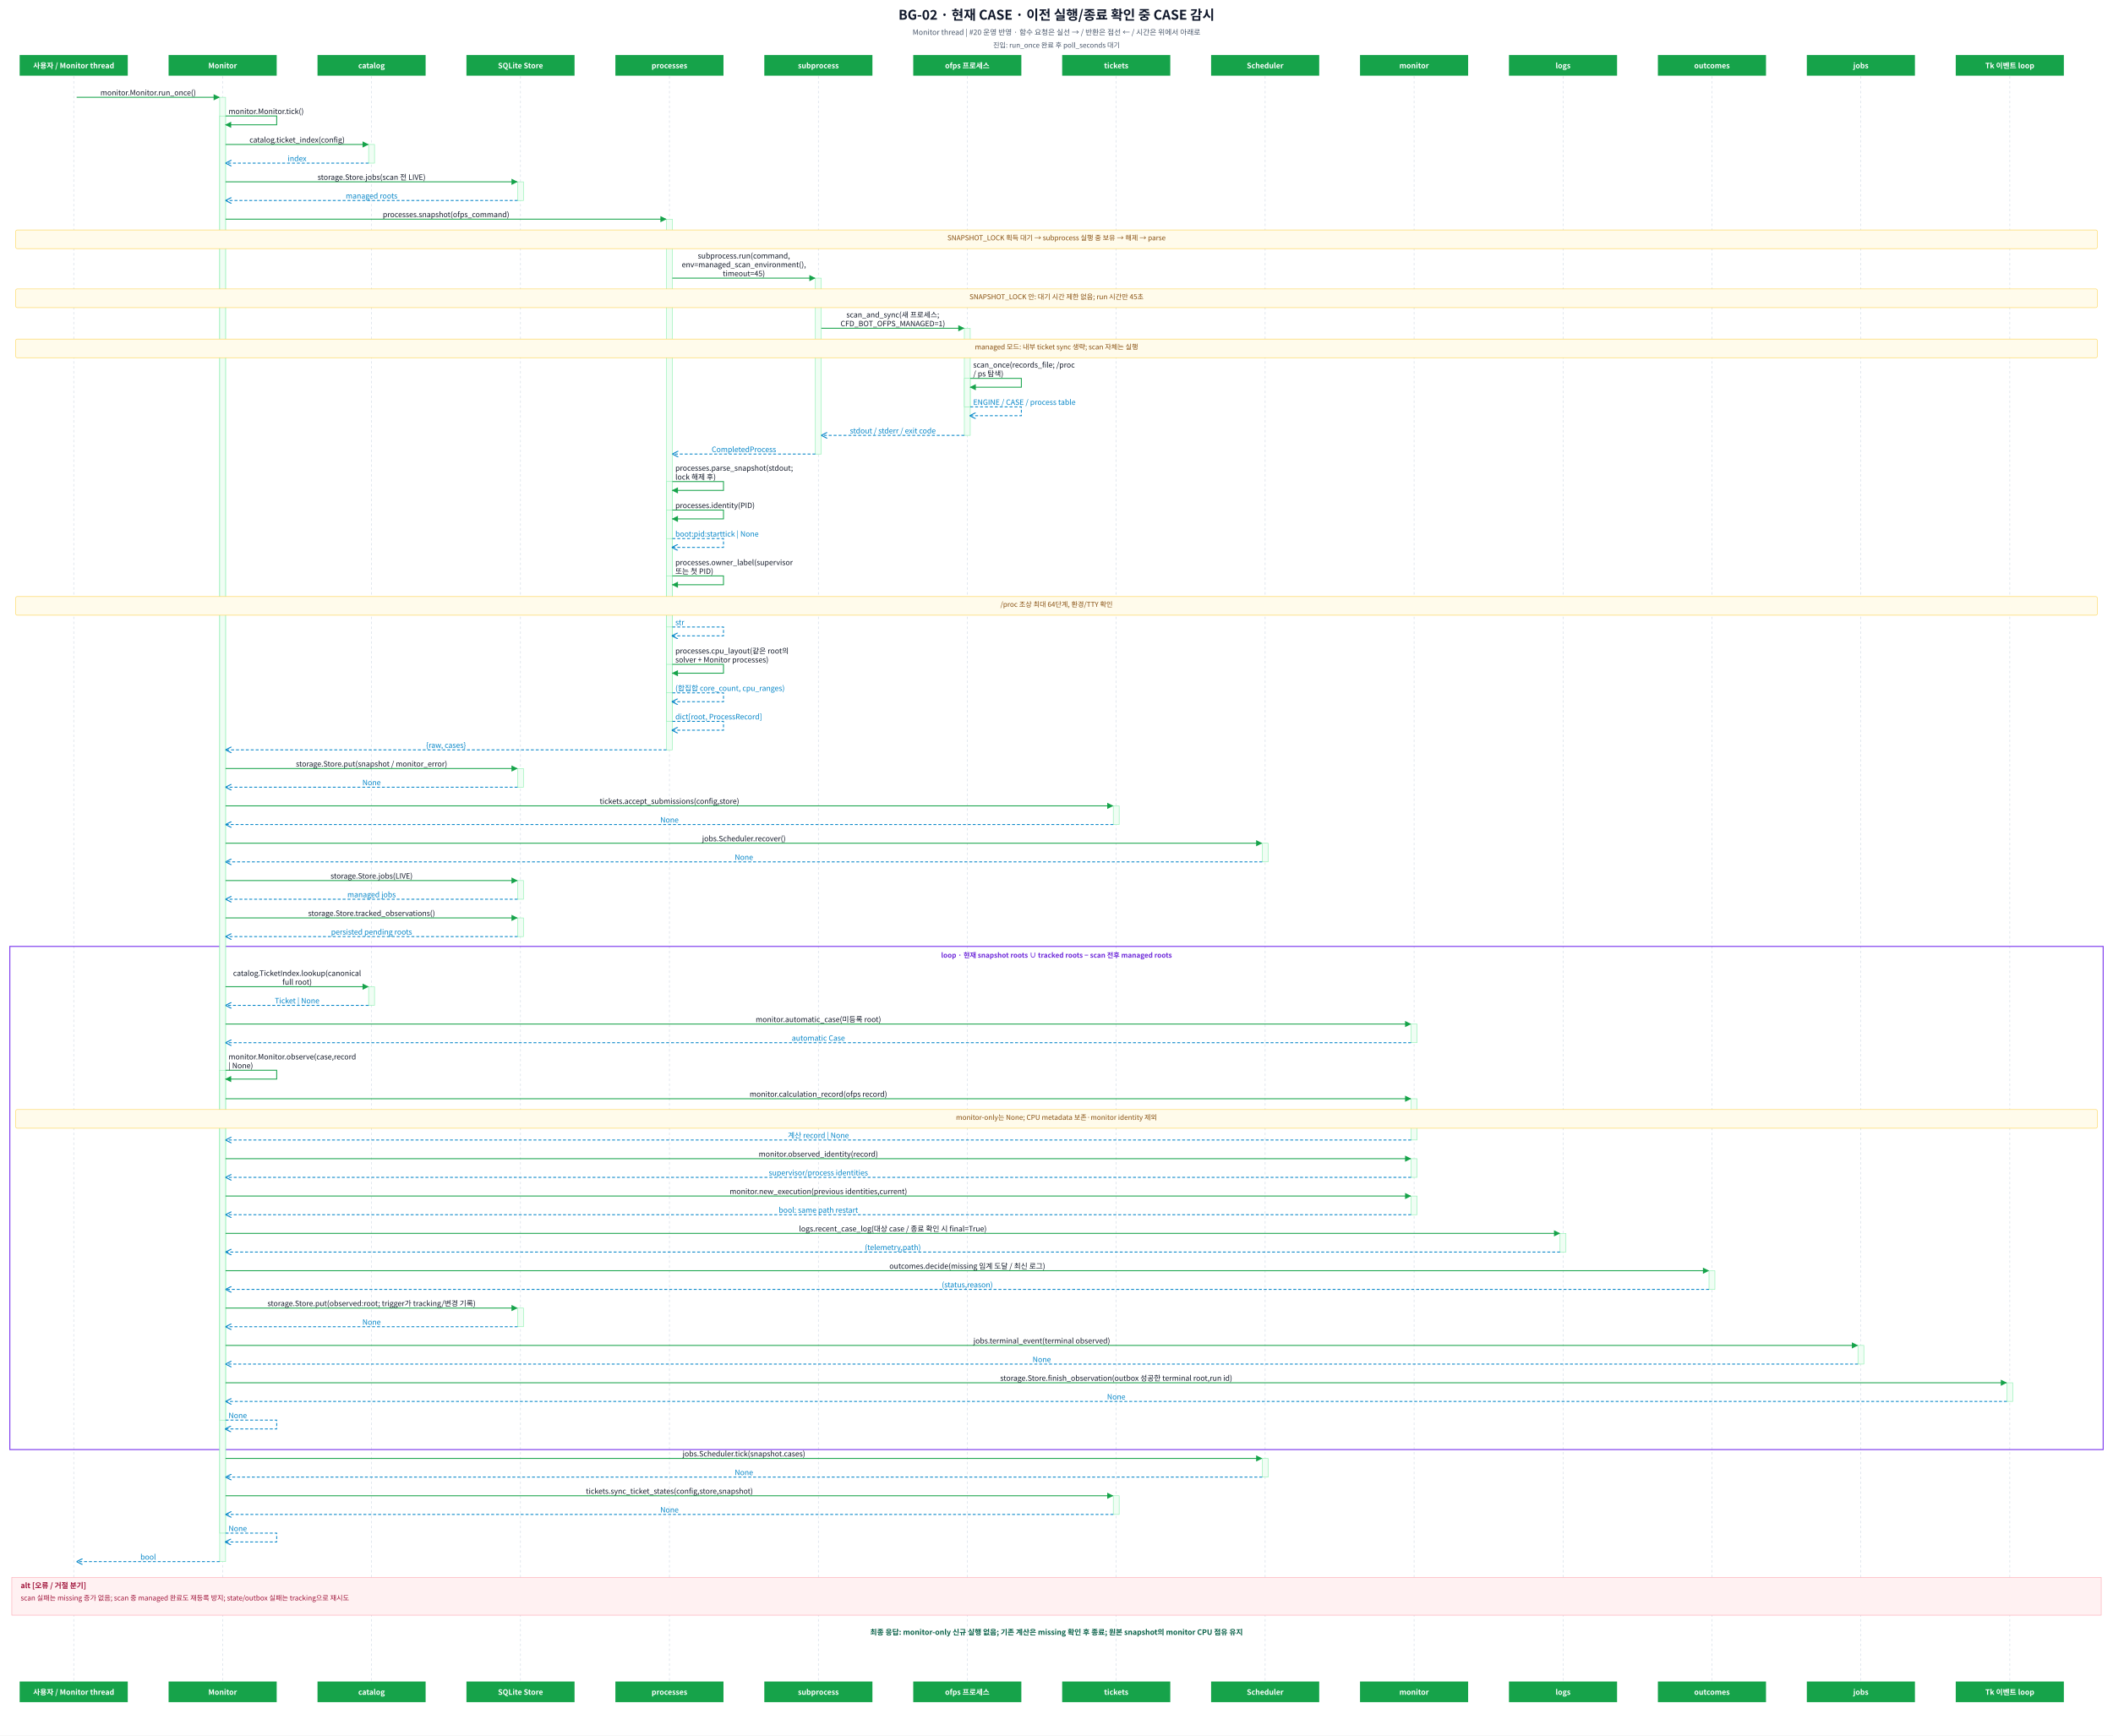
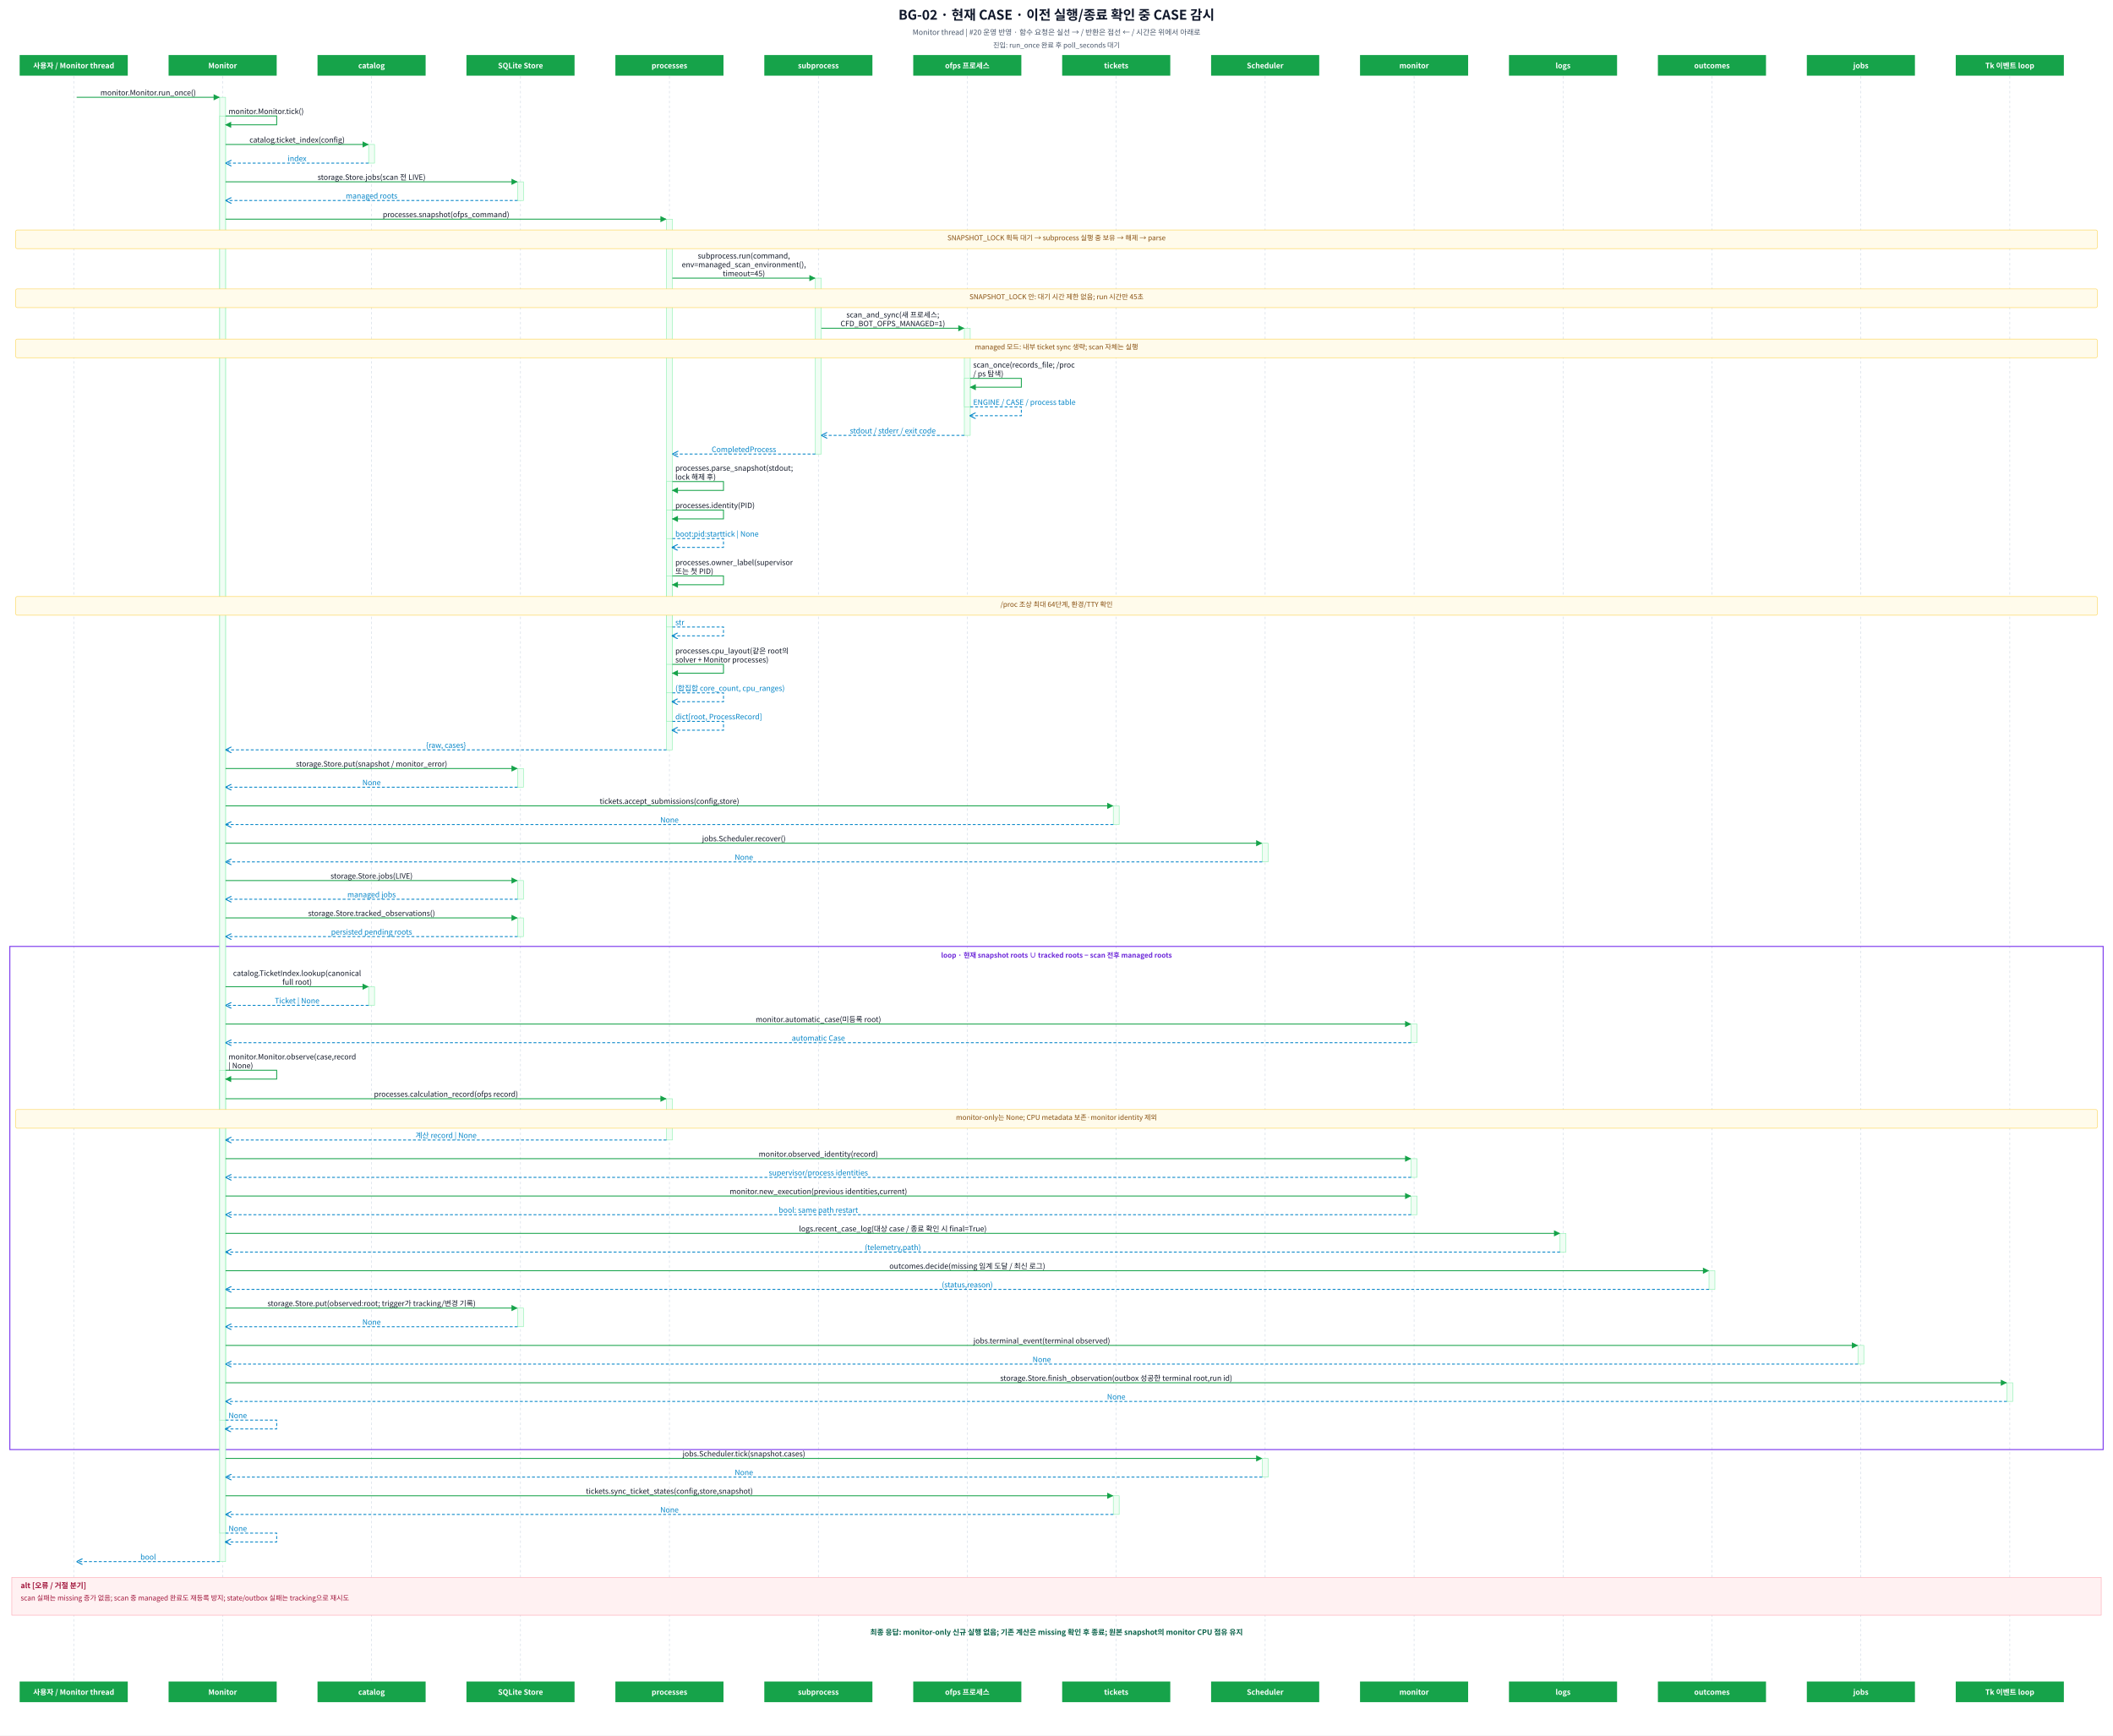
<svg xmlns="http://www.w3.org/2000/svg" width="4300" height="3532" viewBox="0 0 4300 3532" role="img" aria-label="현재 CASE · 이전 실행/종료 확인 중 CASE 감시">
  <defs>
    <marker id="req" viewBox="0 0 10 10" refX="9" refY="5" markerWidth="7" markerHeight="7" orient="auto-start-reverse">
      <path d="M0 0 L10 5 L0 10 z" fill="#16a34a" />
    </marker>
    <marker id="ret" viewBox="0 0 10 10" refX="9" refY="5" markerWidth="7" markerHeight="7" orient="auto-start-reverse">
      <path d="M0 0 L10 5 L0 10" fill="none" stroke="#0284c7" stroke-width="1.5" />
    </marker>
  </defs>
  <rect width="100%" height="100%" fill="white" />
  <g font-family="Noto Sans CJK KR, sans-serif">
    <text x="2150.0" y="40" text-anchor="middle" font-size="27" fill="#0f172a" font-weight="700">BG-02 · 현재 CASE · 이전 실행/종료 확인 중 CASE 감시</text>
    <text x="2150.0" y="71" text-anchor="middle" font-size="15" fill="#475569">Monitor thread | #20 운영 반영 · 함수 요청은 실선 → / 반환은 점선 ← / 시간은 위에서 아래로</text>
    <text x="2150.0" y="97" text-anchor="middle" font-size="14" fill="#475569">진입: run_once 완료 후 poll_seconds 대기</text>
    <path d="M150.0,155 V3422" stroke="#cbd5e1" stroke-dasharray="5 5" />
    <rect x="40.0" y="112" width="220" height="42" fill="#16a34a" />
    <text x="150.0" y="139" text-anchor="middle" font-size="15" fill="white" font-weight="700">사용자 / Monitor thread</text>
    <rect x="40.0" y="3422" width="220" height="42" fill="#16a34a" />
    <text x="150.0" y="3449" text-anchor="middle" font-size="15" fill="white" font-weight="700">사용자 / Monitor thread</text>
    <path d="M453.077,155 V3422" stroke="#cbd5e1" stroke-dasharray="5 5" />
    <rect x="343.077" y="112" width="220" height="42" fill="#16a34a" />
    <text x="453.077" y="139" text-anchor="middle" font-size="15" fill="white" font-weight="700">Monitor</text>
    <rect x="343.077" y="3422" width="220" height="42" fill="#16a34a" />
    <text x="453.077" y="3449" text-anchor="middle" font-size="15" fill="white" font-weight="700">Monitor</text>
    <path d="M756.154,155 V3422" stroke="#cbd5e1" stroke-dasharray="5 5" />
    <rect x="646.154" y="112" width="220" height="42" fill="#16a34a" />
    <text x="756.154" y="139" text-anchor="middle" font-size="15" fill="white" font-weight="700">catalog</text>
    <rect x="646.154" y="3422" width="220" height="42" fill="#16a34a" />
    <text x="756.154" y="3449" text-anchor="middle" font-size="15" fill="white" font-weight="700">catalog</text>
    <path d="M1059.231,155 V3422" stroke="#cbd5e1" stroke-dasharray="5 5" />
    <rect x="949.231" y="112" width="220" height="42" fill="#16a34a" />
    <text x="1059.231" y="139" text-anchor="middle" font-size="15" fill="white" font-weight="700">SQLite Store</text>
    <rect x="949.231" y="3422" width="220" height="42" fill="#16a34a" />
    <text x="1059.231" y="3449" text-anchor="middle" font-size="15" fill="white" font-weight="700">SQLite Store</text>
    <path d="M1362.308,155 V3422" stroke="#cbd5e1" stroke-dasharray="5 5" />
    <rect x="1252.308" y="112" width="220" height="42" fill="#16a34a" />
    <text x="1362.308" y="139" text-anchor="middle" font-size="15" fill="white" font-weight="700">processes</text>
    <rect x="1252.308" y="3422" width="220" height="42" fill="#16a34a" />
    <text x="1362.308" y="3449" text-anchor="middle" font-size="15" fill="white" font-weight="700">processes</text>
    <path d="M1665.385,155 V3422" stroke="#cbd5e1" stroke-dasharray="5 5" />
    <rect x="1555.385" y="112" width="220" height="42" fill="#16a34a" />
    <text x="1665.385" y="139" text-anchor="middle" font-size="15" fill="white" font-weight="700">subprocess</text>
    <rect x="1555.385" y="3422" width="220" height="42" fill="#16a34a" />
    <text x="1665.385" y="3449" text-anchor="middle" font-size="15" fill="white" font-weight="700">subprocess</text>
    <path d="M1968.462,155 V3422" stroke="#cbd5e1" stroke-dasharray="5 5" />
    <rect x="1858.462" y="112" width="220" height="42" fill="#16a34a" />
    <text x="1968.462" y="139" text-anchor="middle" font-size="15" fill="white" font-weight="700">ofps 프로세스</text>
    <rect x="1858.462" y="3422" width="220" height="42" fill="#16a34a" />
    <text x="1968.462" y="3449" text-anchor="middle" font-size="15" fill="white" font-weight="700">ofps 프로세스</text>
    <path d="M2271.538,155 V3422" stroke="#cbd5e1" stroke-dasharray="5 5" />
    <rect x="2161.538" y="112" width="220" height="42" fill="#16a34a" />
    <text x="2271.538" y="139" text-anchor="middle" font-size="15" fill="white" font-weight="700">tickets</text>
    <rect x="2161.538" y="3422" width="220" height="42" fill="#16a34a" />
    <text x="2271.538" y="3449" text-anchor="middle" font-size="15" fill="white" font-weight="700">tickets</text>
    <path d="M2574.615,155 V3422" stroke="#cbd5e1" stroke-dasharray="5 5" />
    <rect x="2464.615" y="112" width="220" height="42" fill="#16a34a" />
    <text x="2574.615" y="139" text-anchor="middle" font-size="15" fill="white" font-weight="700">Scheduler</text>
    <rect x="2464.615" y="3422" width="220" height="42" fill="#16a34a" />
    <text x="2574.615" y="3449" text-anchor="middle" font-size="15" fill="white" font-weight="700">Scheduler</text>
    <path d="M2877.692,155 V3422" stroke="#cbd5e1" stroke-dasharray="5 5" />
    <rect x="2767.692" y="112" width="220" height="42" fill="#16a34a" />
    <text x="2877.692" y="139" text-anchor="middle" font-size="15" fill="white" font-weight="700">monitor</text>
    <rect x="2767.692" y="3422" width="220" height="42" fill="#16a34a" />
    <text x="2877.692" y="3449" text-anchor="middle" font-size="15" fill="white" font-weight="700">monitor</text>
    <path d="M3180.769,155 V3422" stroke="#cbd5e1" stroke-dasharray="5 5" />
    <rect x="3070.769" y="112" width="220" height="42" fill="#16a34a" />
    <text x="3180.769" y="139" text-anchor="middle" font-size="15" fill="white" font-weight="700">logs</text>
    <rect x="3070.769" y="3422" width="220" height="42" fill="#16a34a" />
    <text x="3180.769" y="3449" text-anchor="middle" font-size="15" fill="white" font-weight="700">logs</text>
    <path d="M3483.846,155 V3422" stroke="#cbd5e1" stroke-dasharray="5 5" />
    <rect x="3373.846" y="112" width="220" height="42" fill="#16a34a" />
    <text x="3483.846" y="139" text-anchor="middle" font-size="15" fill="white" font-weight="700">outcomes</text>
    <rect x="3373.846" y="3422" width="220" height="42" fill="#16a34a" />
    <text x="3483.846" y="3449" text-anchor="middle" font-size="15" fill="white" font-weight="700">outcomes</text>
    <path d="M3786.923,155 V3422" stroke="#cbd5e1" stroke-dasharray="5 5" />
    <rect x="3676.923" y="112" width="220" height="42" fill="#16a34a" />
    <text x="3786.923" y="139" text-anchor="middle" font-size="15" fill="white" font-weight="700">jobs</text>
    <rect x="3676.923" y="3422" width="220" height="42" fill="#16a34a" />
    <text x="3786.923" y="3449" text-anchor="middle" font-size="15" fill="white" font-weight="700">jobs</text>
    <path d="M4090.0,155 V3422" stroke="#cbd5e1" stroke-dasharray="5 5" />
    <rect x="3980.0" y="112" width="220" height="42" fill="#16a34a" />
    <text x="4090.0" y="139" text-anchor="middle" font-size="15" fill="white" font-weight="700">Tk 이벤트 loop</text>
    <rect x="3980.0" y="3422" width="220" height="42" fill="#16a34a" />
    <text x="4090.0" y="3449" text-anchor="middle" font-size="15" fill="white" font-weight="700">Tk 이벤트 loop</text>
    <rect x="20" y="1926" width="4260" height="1024" fill="none" stroke="#7c3aed" stroke-width="2" />
    <rect x="447.077" y="198" width="12" height="2980" fill="#f0fdf4" stroke="#86efac" />
    <rect x="447.077" y="236" width="12" height="2884" fill="#f0fdf4" stroke="#86efac" />
    <rect x="1356.308" y="446" width="12" height="1080" fill="#f0fdf4" stroke="#86efac" />
    <rect x="447.077" y="2178" width="12" height="712" fill="#f0fdf4" stroke="#86efac" />
    <rect x="1356.308" y="980" width="12" height="488" fill="#f0fdf4" stroke="#86efac" />
    <rect x="1659.385" y="566" width="12" height="358" fill="#f0fdf4" stroke="#86efac" />
    <rect x="1962.462" y="668" width="12" height="218" fill="#f0fdf4" stroke="#86efac" />
    <rect x="1356.308" y="1172" width="12" height="104" fill="#f0fdf4" stroke="#86efac" />
-     <rect x="2871.692" y="2236" width="12" height="84" fill="#f0fdf4" stroke="#86efac" />
+     <rect x="1356.308" y="2236" width="12" height="84" fill="#f0fdf4" stroke="#86efac" />
    <rect x="1962.462" y="770" width="12" height="58" fill="#f0fdf4" stroke="#86efac" />
    <rect x="1356.308" y="1038" width="12" height="58" fill="#f0fdf4" stroke="#86efac" />
    <rect x="1356.308" y="1352" width="12" height="58" fill="#f0fdf4" stroke="#86efac" />
    <rect x="750.154" y="294" width="12" height="38" fill="#f0fdf4" stroke="#86efac" />
    <rect x="1053.231" y="370" width="12" height="38" fill="#f0fdf4" stroke="#86efac" />
    <rect x="1053.231" y="1564" width="12" height="38" fill="#f0fdf4" stroke="#86efac" />
    <rect x="2265.538" y="1640" width="12" height="38" fill="#f0fdf4" stroke="#86efac" />
    <rect x="2568.615" y="1716" width="12" height="38" fill="#f0fdf4" stroke="#86efac" />
    <rect x="1053.231" y="1792" width="12" height="38" fill="#f0fdf4" stroke="#86efac" />
    <rect x="1053.231" y="1868" width="12" height="38" fill="#f0fdf4" stroke="#86efac" />
    <rect x="750.154" y="2008" width="12" height="38" fill="#f0fdf4" stroke="#86efac" />
    <rect x="2871.692" y="2084" width="12" height="38" fill="#f0fdf4" stroke="#86efac" />
    <rect x="2871.692" y="2358" width="12" height="38" fill="#f0fdf4" stroke="#86efac" />
    <rect x="2871.692" y="2434" width="12" height="38" fill="#f0fdf4" stroke="#86efac" />
    <rect x="3174.769" y="2510" width="12" height="38" fill="#f0fdf4" stroke="#86efac" />
    <rect x="3477.846" y="2586" width="12" height="38" fill="#f0fdf4" stroke="#86efac" />
    <rect x="1053.231" y="2662" width="12" height="38" fill="#f0fdf4" stroke="#86efac" />
    <rect x="3780.923" y="2738" width="12" height="38" fill="#f0fdf4" stroke="#86efac" />
    <rect x="4084.0" y="2814" width="12" height="38" fill="#f0fdf4" stroke="#86efac" />
    <rect x="2568.615" y="2968" width="12" height="38" fill="#f0fdf4" stroke="#86efac" />
    <rect x="2265.538" y="3044" width="12" height="38" fill="#f0fdf4" stroke="#86efac" />
    <path d="M156.0,198 H446.077" fill="none" stroke="#16a34a" stroke-width="1.8" marker-end="url(#req)" />
    <text x="301.538" y="194" text-anchor="middle" font-size="15" fill="#111827">monitor.Monitor.run_once()</text>
    <path d="M459.077,236 H563.077 V254 H459.077" fill="none" stroke="#16a34a" stroke-width="1.8" marker-end="url(#req)" />
    <text x="465.077" y="232" text-anchor="start" font-size="15" fill="#111827">monitor.Monitor.tick()</text>
    <path d="M459.077,294 H749.154" fill="none" stroke="#16a34a" stroke-width="1.8" marker-end="url(#req)" />
    <a href="D-01.svg" target="_blank">
      <text x="604.615" y="290" text-anchor="middle" font-size="15" fill="#111827">catalog.ticket_index(config)</text>
    </a>
    <path d="M750.154,332 H460.077" fill="none" stroke="#0284c7" stroke-width="1.8" stroke-dasharray="6 4" marker-end="url(#ret)" />
    <text x="604.615" y="328" text-anchor="middle" font-size="15" fill="#0284c7">index</text>
    <path d="M459.077,370 H1052.231" fill="none" stroke="#16a34a" stroke-width="1.8" marker-end="url(#req)" />
    <text x="756.154" y="366" text-anchor="middle" font-size="15" fill="#111827">storage.Store.jobs(scan 전 LIVE)</text>
    <path d="M1053.231,408 H460.077" fill="none" stroke="#0284c7" stroke-width="1.8" stroke-dasharray="6 4" marker-end="url(#ret)" />
    <text x="756.154" y="404" text-anchor="middle" font-size="15" fill="#0284c7">managed roots</text>
    <path d="M459.077,446 H1355.308" fill="none" stroke="#16a34a" stroke-width="1.8" marker-end="url(#req)" />
    <a href="D-04.svg" target="_blank">
      <text x="907.692" y="442" text-anchor="middle" font-size="15" fill="#111827">processes.snapshot(ofps_command)</text>
    </a>
    <rect x="32" y="468" width="4236" height="38" rx="3" fill="#fffbeb" stroke="#fcd34d" />
    <text x="2150.0" y="489" text-anchor="middle" font-size="14" fill="#854d0e">SNAPSHOT_LOCK 획득 대기 → subprocess 실행 중 보유 → 해제 → parse</text>
    <path d="M1368.308,566 H1658.385" fill="none" stroke="#16a34a" stroke-width="1.8" marker-end="url(#req)" />
    <text x="1513.846" y="526" text-anchor="middle" font-size="15" fill="#111827">subprocess.run(command,</text>
    <text x="1513.846" y="544" text-anchor="middle" font-size="15" fill="#111827">env=managed_scan_environment(),</text>
    <text x="1513.846" y="562" text-anchor="middle" font-size="15" fill="#111827">timeout=45)</text>
    <rect x="32" y="588" width="4236" height="38" rx="3" fill="#fffbeb" stroke="#fcd34d" />
    <text x="2150.0" y="609" text-anchor="middle" font-size="14" fill="#854d0e">SNAPSHOT_LOCK 안: 대기 시간 제한 없음; run 시간만 45초</text>
    <path d="M1671.385,668 H1961.462" fill="none" stroke="#16a34a" stroke-width="1.8" marker-end="url(#req)" />
    <text x="1816.923" y="646" text-anchor="middle" font-size="15" fill="#111827">scan_and_sync(새 프로세스;</text>
    <text x="1816.923" y="664" text-anchor="middle" font-size="15" fill="#111827">CFD_BOT_OFPS_MANAGED=1)</text>
    <rect x="32" y="690" width="4236" height="38" rx="3" fill="#fffbeb" stroke="#fcd34d" />
    <text x="2150.0" y="711" text-anchor="middle" font-size="14" fill="#854d0e">managed 모드: 내부 ticket sync 생략; scan 자체는 실행</text>
    <path d="M1974.462,770 H2078.462 V788 H1974.462" fill="none" stroke="#16a34a" stroke-width="1.8" marker-end="url(#req)" />
    <text x="1980.462" y="748" text-anchor="start" font-size="15" fill="#111827">scan_once(records_file; /proc</text>
    <text x="1980.462" y="766" text-anchor="start" font-size="15" fill="#111827">/ ps 탐색)</text>
    <path d="M1974.462,828 H2078.462 V846 H1974.462" fill="none" stroke="#0284c7" stroke-width="1.8" stroke-dasharray="6 4" marker-end="url(#ret)" />
    <text x="1980.462" y="824" text-anchor="start" font-size="15" fill="#0284c7">ENGINE / CASE / process table</text>
    <path d="M1962.462,886 H1672.385" fill="none" stroke="#0284c7" stroke-width="1.8" stroke-dasharray="6 4" marker-end="url(#ret)" />
    <text x="1816.923" y="882" text-anchor="middle" font-size="15" fill="#0284c7">stdout / stderr / exit code</text>
    <path d="M1659.385,924 H1369.308" fill="none" stroke="#0284c7" stroke-width="1.8" stroke-dasharray="6 4" marker-end="url(#ret)" />
    <text x="1513.846" y="920" text-anchor="middle" font-size="15" fill="#0284c7">CompletedProcess</text>
    <path d="M1368.308,980 H1472.308 V998 H1368.308" fill="none" stroke="#16a34a" stroke-width="1.8" marker-end="url(#req)" />
    <text x="1374.308" y="958" text-anchor="start" font-size="15" fill="#111827">processes.parse_snapshot(stdout;</text>
    <text x="1374.308" y="976" text-anchor="start" font-size="15" fill="#111827">lock 해제 후)</text>
    <path d="M1368.308,1038 H1472.308 V1056 H1368.308" fill="none" stroke="#16a34a" stroke-width="1.8" marker-end="url(#req)" />
    <text x="1374.308" y="1034" text-anchor="start" font-size="15" fill="#111827">processes.identity(PID)</text>
    <path d="M1368.308,1096 H1472.308 V1114 H1368.308" fill="none" stroke="#0284c7" stroke-width="1.8" stroke-dasharray="6 4" marker-end="url(#ret)" />
    <text x="1374.308" y="1092" text-anchor="start" font-size="15" fill="#0284c7">boot:pid:starttick | None</text>
    <path d="M1368.308,1172 H1472.308 V1190 H1368.308" fill="none" stroke="#16a34a" stroke-width="1.8" marker-end="url(#req)" />
    <text x="1374.308" y="1150" text-anchor="start" font-size="15" fill="#111827">processes.owner_label(supervisor</text>
    <text x="1374.308" y="1168" text-anchor="start" font-size="15" fill="#111827">또는 첫 PID)</text>
    <rect x="32" y="1214" width="4236" height="38" rx="3" fill="#fffbeb" stroke="#fcd34d" />
    <text x="2150.0" y="1235" text-anchor="middle" font-size="14" fill="#854d0e">/proc 조상 최대 64단계, 환경/TTY 확인</text>
    <path d="M1368.308,1276 H1472.308 V1294 H1368.308" fill="none" stroke="#0284c7" stroke-width="1.8" stroke-dasharray="6 4" marker-end="url(#ret)" />
    <text x="1374.308" y="1272" text-anchor="start" font-size="15" fill="#0284c7">str</text>
    <path d="M1368.308,1352 H1472.308 V1370 H1368.308" fill="none" stroke="#16a34a" stroke-width="1.8" marker-end="url(#req)" />
    <text x="1374.308" y="1330" text-anchor="start" font-size="15" fill="#111827">processes.cpu_layout(같은 root의</text>
    <text x="1374.308" y="1348" text-anchor="start" font-size="15" fill="#111827">solver + Monitor processes)</text>
    <path d="M1368.308,1410 H1472.308 V1428 H1368.308" fill="none" stroke="#0284c7" stroke-width="1.8" stroke-dasharray="6 4" marker-end="url(#ret)" />
    <text x="1374.308" y="1406" text-anchor="start" font-size="15" fill="#0284c7">(합집합 core_count, cpu_ranges)</text>
    <path d="M1368.308,1468 H1472.308 V1486 H1368.308" fill="none" stroke="#0284c7" stroke-width="1.8" stroke-dasharray="6 4" marker-end="url(#ret)" />
    <text x="1374.308" y="1464" text-anchor="start" font-size="15" fill="#0284c7">dict[root, ProcessRecord]</text>
    <path d="M1356.308,1526 H460.077" fill="none" stroke="#0284c7" stroke-width="1.8" stroke-dasharray="6 4" marker-end="url(#ret)" />
    <text x="907.692" y="1522" text-anchor="middle" font-size="15" fill="#0284c7">{raw, cases}</text>
    <path d="M459.077,1564 H1052.231" fill="none" stroke="#16a34a" stroke-width="1.8" marker-end="url(#req)" />
    <text x="756.154" y="1560" text-anchor="middle" font-size="15" fill="#111827">storage.Store.put(snapshot / monitor_error)</text>
    <path d="M1053.231,1602 H460.077" fill="none" stroke="#0284c7" stroke-width="1.8" stroke-dasharray="6 4" marker-end="url(#ret)" />
    <text x="756.154" y="1598" text-anchor="middle" font-size="15" fill="#0284c7">None</text>
    <path d="M459.077,1640 H2264.538" fill="none" stroke="#16a34a" stroke-width="1.8" marker-end="url(#req)" />
    <text x="1362.308" y="1636" text-anchor="middle" font-size="15" fill="#111827">tickets.accept_submissions(config,store)</text>
    <path d="M2265.538,1678 H460.077" fill="none" stroke="#0284c7" stroke-width="1.8" stroke-dasharray="6 4" marker-end="url(#ret)" />
    <text x="1362.308" y="1674" text-anchor="middle" font-size="15" fill="#0284c7">None</text>
    <path d="M459.077,1716 H2567.615" fill="none" stroke="#16a34a" stroke-width="1.8" marker-end="url(#req)" />
    <text x="1513.846" y="1712" text-anchor="middle" font-size="15" fill="#111827">jobs.Scheduler.recover()</text>
    <path d="M2568.615,1754 H460.077" fill="none" stroke="#0284c7" stroke-width="1.8" stroke-dasharray="6 4" marker-end="url(#ret)" />
    <text x="1513.846" y="1750" text-anchor="middle" font-size="15" fill="#0284c7">None</text>
    <path d="M459.077,1792 H1052.231" fill="none" stroke="#16a34a" stroke-width="1.8" marker-end="url(#req)" />
    <text x="756.154" y="1788" text-anchor="middle" font-size="15" fill="#111827">storage.Store.jobs(LIVE)</text>
    <path d="M1053.231,1830 H460.077" fill="none" stroke="#0284c7" stroke-width="1.8" stroke-dasharray="6 4" marker-end="url(#ret)" />
    <text x="756.154" y="1826" text-anchor="middle" font-size="15" fill="#0284c7">managed jobs</text>
    <path d="M459.077,1868 H1052.231" fill="none" stroke="#16a34a" stroke-width="1.8" marker-end="url(#req)" />
    <text x="756.154" y="1864" text-anchor="middle" font-size="15" fill="#111827">storage.Store.tracked_observations()</text>
    <path d="M1053.231,1906 H460.077" fill="none" stroke="#0284c7" stroke-width="1.8" stroke-dasharray="6 4" marker-end="url(#ret)" />
    <text x="756.154" y="1902" text-anchor="middle" font-size="15" fill="#0284c7">persisted pending roots</text>
    <text x="2150.0" y="1949" text-anchor="middle" font-size="14" fill="#6d28d9" font-weight="700">loop · 현재 snapshot roots ∪ tracked roots − scan 전후 managed roots</text>
    <path d="M459.077,2008 H749.154" fill="none" stroke="#16a34a" stroke-width="1.8" marker-end="url(#req)" />
    <text x="604.615" y="1986" text-anchor="middle" font-size="15" fill="#111827">catalog.TicketIndex.lookup(canonical</text>
    <text x="604.615" y="2004" text-anchor="middle" font-size="15" fill="#111827">full root)</text>
    <path d="M750.154,2046 H460.077" fill="none" stroke="#0284c7" stroke-width="1.8" stroke-dasharray="6 4" marker-end="url(#ret)" />
    <text x="604.615" y="2042" text-anchor="middle" font-size="15" fill="#0284c7">Ticket | None</text>
    <path d="M459.077,2084 H2870.692" fill="none" stroke="#16a34a" stroke-width="1.8" marker-end="url(#req)" />
    <text x="1665.385" y="2080" text-anchor="middle" font-size="15" fill="#111827">monitor.automatic_case(미등록 root)</text>
    <path d="M2871.692,2122 H460.077" fill="none" stroke="#0284c7" stroke-width="1.8" stroke-dasharray="6 4" marker-end="url(#ret)" />
    <text x="1665.385" y="2118" text-anchor="middle" font-size="15" fill="#0284c7">automatic Case</text>
    <path d="M459.077,2178 H563.077 V2196 H459.077" fill="none" stroke="#16a34a" stroke-width="1.8" marker-end="url(#req)" />
    <text x="465.077" y="2156" text-anchor="start" font-size="15" fill="#111827">monitor.Monitor.observe(case,record</text>
    <text x="465.077" y="2174" text-anchor="start" font-size="15" fill="#111827">| None)</text>
-     <path d="M459.077,2236 H2870.692" fill="none" stroke="#16a34a" stroke-width="1.8" marker-end="url(#req)" />
-     <text x="1665.385" y="2232" text-anchor="middle" font-size="15" fill="#111827">monitor.calculation_record(ofps record)</text>
+     <path d="M459.077,2236 H1355.308" fill="none" stroke="#16a34a" stroke-width="1.8" marker-end="url(#req)" />
+     <text x="907.692" y="2232" text-anchor="middle" font-size="15" fill="#111827">processes.calculation_record(ofps record)</text>
    <rect x="32" y="2258" width="4236" height="38" rx="3" fill="#fffbeb" stroke="#fcd34d" />
    <text x="2150.0" y="2279" text-anchor="middle" font-size="14" fill="#854d0e">monitor-only는 None; CPU metadata 보존·monitor identity 제외</text>
-     <path d="M2871.692,2320 H460.077" fill="none" stroke="#0284c7" stroke-width="1.8" stroke-dasharray="6 4" marker-end="url(#ret)" />
-     <text x="1665.385" y="2316" text-anchor="middle" font-size="15" fill="#0284c7">계산 record | None</text>
+     <path d="M1356.308,2320 H460.077" fill="none" stroke="#0284c7" stroke-width="1.8" stroke-dasharray="6 4" marker-end="url(#ret)" />
+     <text x="907.692" y="2316" text-anchor="middle" font-size="15" fill="#0284c7">계산 record | None</text>
    <path d="M459.077,2358 H2870.692" fill="none" stroke="#16a34a" stroke-width="1.8" marker-end="url(#req)" />
    <text x="1665.385" y="2354" text-anchor="middle" font-size="15" fill="#111827">monitor.observed_identity(record)</text>
    <path d="M2871.692,2396 H460.077" fill="none" stroke="#0284c7" stroke-width="1.8" stroke-dasharray="6 4" marker-end="url(#ret)" />
    <text x="1665.385" y="2392" text-anchor="middle" font-size="15" fill="#0284c7">supervisor/process identities</text>
    <path d="M459.077,2434 H2870.692" fill="none" stroke="#16a34a" stroke-width="1.8" marker-end="url(#req)" />
    <text x="1665.385" y="2430" text-anchor="middle" font-size="15" fill="#111827">monitor.new_execution(previous identities,current)</text>
    <path d="M2871.692,2472 H460.077" fill="none" stroke="#0284c7" stroke-width="1.8" stroke-dasharray="6 4" marker-end="url(#ret)" />
    <text x="1665.385" y="2468" text-anchor="middle" font-size="15" fill="#0284c7">bool: same path restart</text>
    <path d="M459.077,2510 H3173.769" fill="none" stroke="#16a34a" stroke-width="1.8" marker-end="url(#req)" />
    <text x="1816.923" y="2506" text-anchor="middle" font-size="15" fill="#111827">logs.recent_case_log(대상 case / 종료 확인 시 final=True)</text>
    <path d="M3174.769,2548 H460.077" fill="none" stroke="#0284c7" stroke-width="1.8" stroke-dasharray="6 4" marker-end="url(#ret)" />
    <text x="1816.923" y="2544" text-anchor="middle" font-size="15" fill="#0284c7">(telemetry,path)</text>
    <path d="M459.077,2586 H3476.846" fill="none" stroke="#16a34a" stroke-width="1.8" marker-end="url(#req)" />
    <a href="D-12.svg" target="_blank">
      <text x="1968.462" y="2582" text-anchor="middle" font-size="15" fill="#111827">outcomes.decide(missing 임계 도달 / 최신 로그)</text>
    </a>
    <path d="M3477.846,2624 H460.077" fill="none" stroke="#0284c7" stroke-width="1.8" stroke-dasharray="6 4" marker-end="url(#ret)" />
    <text x="1968.462" y="2620" text-anchor="middle" font-size="15" fill="#0284c7">(status,reason)</text>
    <path d="M459.077,2662 H1052.231" fill="none" stroke="#16a34a" stroke-width="1.8" marker-end="url(#req)" />
    <text x="756.154" y="2658" text-anchor="middle" font-size="15" fill="#111827">storage.Store.put(observed:root; trigger가 tracking/변경 기록)</text>
    <path d="M1053.231,2700 H460.077" fill="none" stroke="#0284c7" stroke-width="1.8" stroke-dasharray="6 4" marker-end="url(#ret)" />
    <text x="756.154" y="2696" text-anchor="middle" font-size="15" fill="#0284c7">None</text>
    <path d="M459.077,2738 H3779.923" fill="none" stroke="#16a34a" stroke-width="1.8" marker-end="url(#req)" />
    <text x="2120.0" y="2734" text-anchor="middle" font-size="15" fill="#111827">jobs.terminal_event(terminal observed)</text>
    <path d="M3780.923,2776 H460.077" fill="none" stroke="#0284c7" stroke-width="1.8" stroke-dasharray="6 4" marker-end="url(#ret)" />
    <text x="2120.0" y="2772" text-anchor="middle" font-size="15" fill="#0284c7">None</text>
    <path d="M459.077,2814 H4083.0" fill="none" stroke="#16a34a" stroke-width="1.8" marker-end="url(#req)" />
    <text x="2271.538" y="2810" text-anchor="middle" font-size="15" fill="#111827">storage.Store.finish_observation(outbox 성공한 terminal root,run id)</text>
    <path d="M4084.0,2852 H460.077" fill="none" stroke="#0284c7" stroke-width="1.8" stroke-dasharray="6 4" marker-end="url(#ret)" />
    <text x="2271.538" y="2848" text-anchor="middle" font-size="15" fill="#0284c7">None</text>
    <path d="M459.077,2890 H563.077 V2908 H459.077" fill="none" stroke="#0284c7" stroke-width="1.8" stroke-dasharray="6 4" marker-end="url(#ret)" />
    <text x="465.077" y="2886" text-anchor="start" font-size="15" fill="#0284c7">None</text>
    <path d="M459.077,2968 H2567.615" fill="none" stroke="#16a34a" stroke-width="1.8" marker-end="url(#req)" />
    <text x="1513.846" y="2964" text-anchor="middle" font-size="15" fill="#111827">jobs.Scheduler.tick(snapshot.cases)</text>
    <path d="M2568.615,3006 H460.077" fill="none" stroke="#0284c7" stroke-width="1.8" stroke-dasharray="6 4" marker-end="url(#ret)" />
    <text x="1513.846" y="3002" text-anchor="middle" font-size="15" fill="#0284c7">None</text>
    <path d="M459.077,3044 H2264.538" fill="none" stroke="#16a34a" stroke-width="1.8" marker-end="url(#req)" />
    <a href="D-15.svg" target="_blank">
      <text x="1362.308" y="3040" text-anchor="middle" font-size="15" fill="#111827">tickets.sync_ticket_states(config,store,snapshot)</text>
    </a>
    <path d="M2265.538,3082 H460.077" fill="none" stroke="#0284c7" stroke-width="1.8" stroke-dasharray="6 4" marker-end="url(#ret)" />
    <text x="1362.308" y="3078" text-anchor="middle" font-size="15" fill="#0284c7">None</text>
    <path d="M459.077,3120 H563.077 V3138 H459.077" fill="none" stroke="#0284c7" stroke-width="1.8" stroke-dasharray="6 4" marker-end="url(#ret)" />
    <text x="465.077" y="3116" text-anchor="start" font-size="15" fill="#0284c7">None</text>
    <path d="M447.077,3178 H157.0" fill="none" stroke="#0284c7" stroke-width="1.8" stroke-dasharray="6 4" marker-end="url(#ret)" />
    <text x="301.538" y="3174" text-anchor="middle" font-size="15" fill="#0284c7">bool</text>
    <rect x="24" y="3210" width="4252" height="77" fill="#fff1f2" stroke="#fda4af" />
    <text x="42" y="3232" text-anchor="start" font-size="15" fill="#9f1239" font-weight="700">alt [오류 / 거절 분기]</text>
    <text x="42" y="3257" text-anchor="start" font-size="14" fill="#9f1239">scan 실패는 missing 증가 없음; scan 중 managed 완료도 재등록 방지; state/outbox 실패는 tracking으로 재시도</text>
    <text x="2150.0" y="3327" text-anchor="middle" font-size="15" fill="#065f46" font-weight="700">최종 응답: monitor-only 신규 실행 없음; 기존 계산은 missing 확인 후 종료; 원본 snapshot의 monitor CPU 점유 유지</text>
  </g>
</svg>
